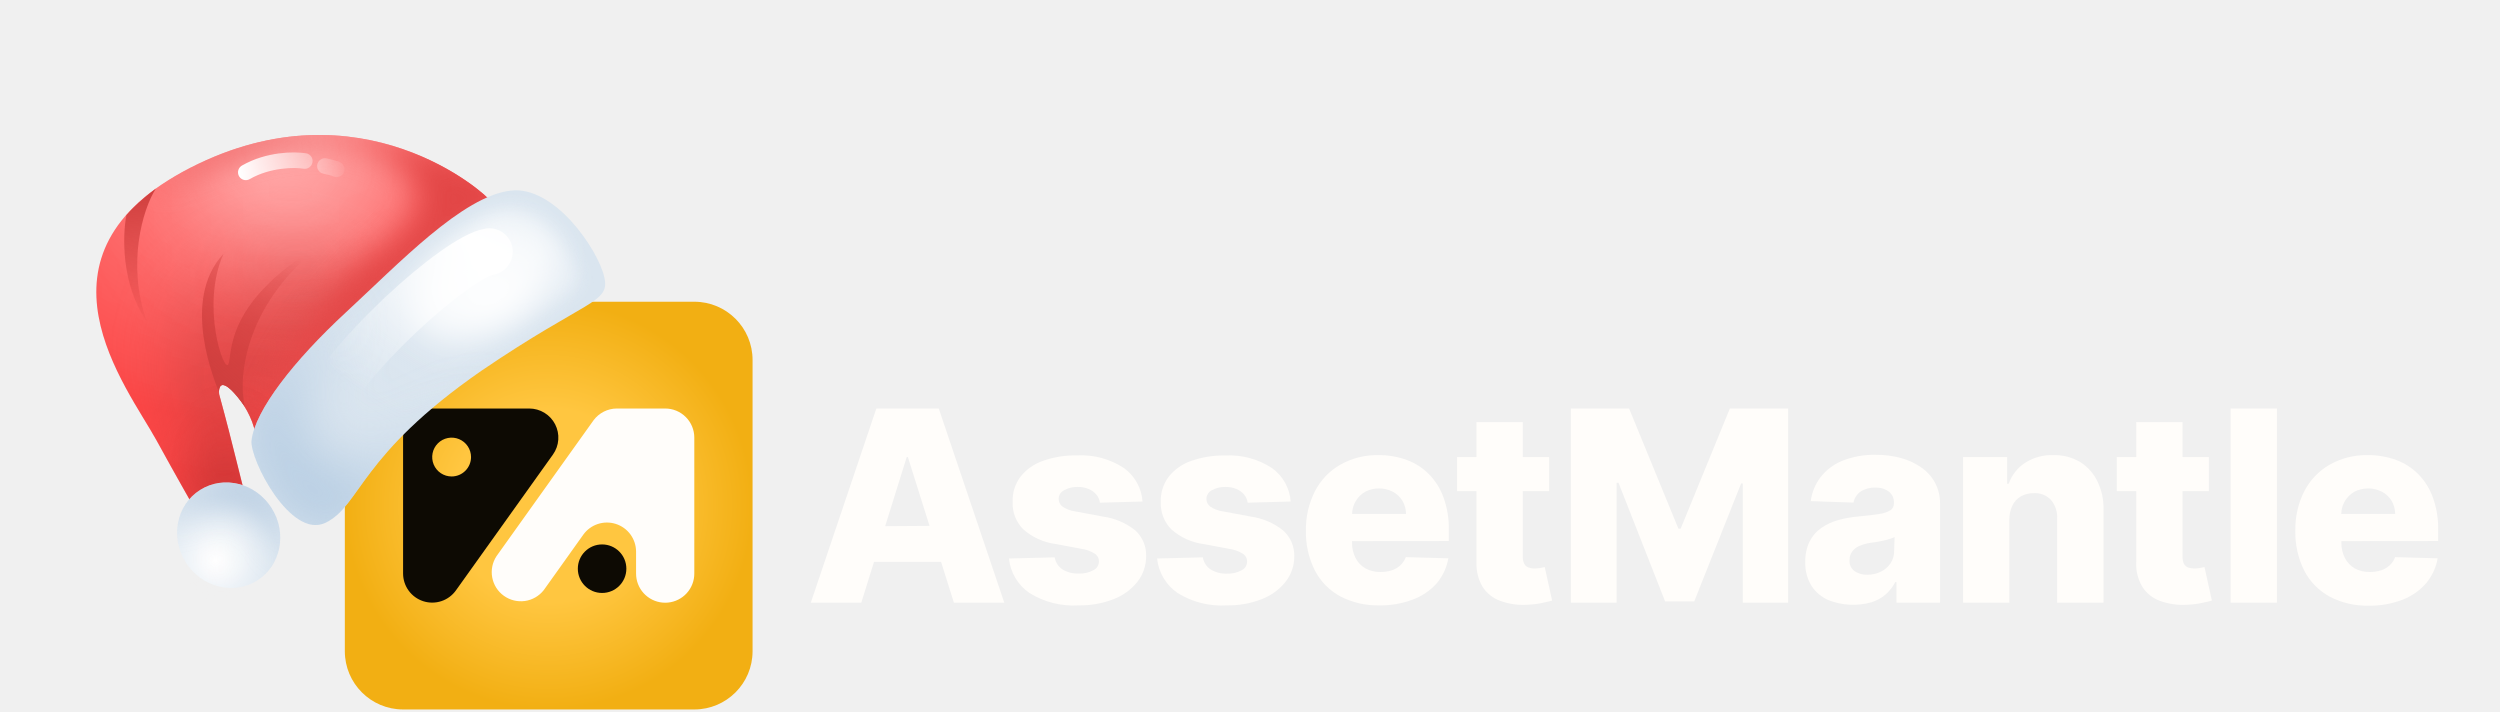
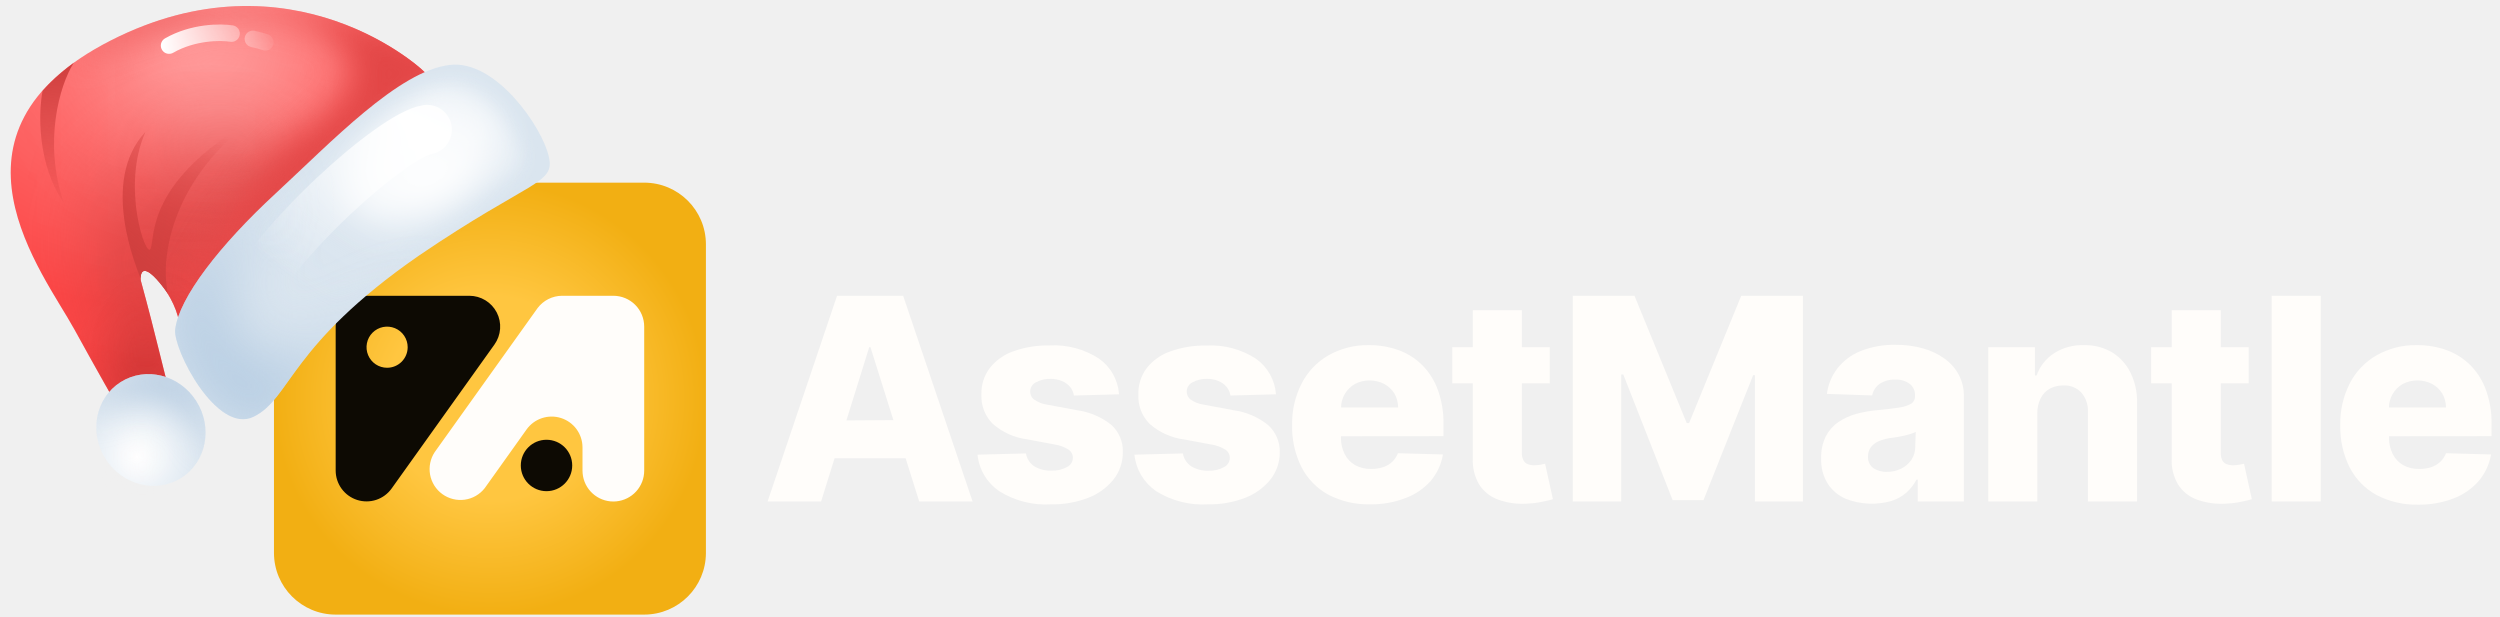
- <svg xmlns="http://www.w3.org/2000/svg" width="232" height="66" viewBox="0 0 232 66" fill="none">
-   <g clip-path="url(#clip0_1290_40452)">
-     <path d="M64.432 28H37.405C34.42 28 32 30.42 32 33.405V60.432C32 63.418 34.42 65.838 37.405 65.838H64.432C67.418 65.838 69.838 63.418 69.838 60.432V33.405C69.838 30.42 67.418 28 64.432 28Z" fill="url(#paint0_radial_1290_40452)" />
-     <path d="M49.117 37.91H40.108C39.391 37.91 38.704 38.195 38.197 38.702C37.69 39.208 37.406 39.896 37.406 40.613V53.225C37.407 53.797 37.589 54.354 37.927 54.816C38.264 55.278 38.74 55.62 39.285 55.795C39.83 55.969 40.416 55.966 40.959 55.786C41.502 55.606 41.974 55.258 42.306 54.793V54.793L51.315 42.18C51.603 41.776 51.774 41.301 51.809 40.806C51.845 40.312 51.744 39.817 51.517 39.376C51.29 38.935 50.946 38.565 50.523 38.306C50.099 38.048 49.613 37.91 49.117 37.91ZM41.91 44.216C41.554 44.216 41.205 44.111 40.909 43.913C40.613 43.715 40.382 43.433 40.245 43.104C40.109 42.775 40.073 42.412 40.143 42.063C40.212 41.713 40.384 41.392 40.636 41.14C40.888 40.888 41.209 40.717 41.559 40.647C41.908 40.578 42.27 40.613 42.599 40.75C42.929 40.886 43.21 41.117 43.408 41.413C43.606 41.71 43.712 42.058 43.712 42.414C43.712 42.892 43.522 43.351 43.184 43.688C42.846 44.026 42.388 44.216 41.91 44.216Z" fill="#0D0A03" />
-     <path d="M55.874 55.027C57.118 55.027 58.126 54.019 58.126 52.775C58.126 51.531 57.118 50.523 55.874 50.523C54.63 50.523 53.622 51.531 53.622 52.775C53.622 54.019 54.63 55.027 55.874 55.027Z" fill="#0D0A03" />
-     <path d="M64.432 40.613V53.225C64.433 53.9 64.182 54.55 63.728 55.049C63.274 55.548 62.65 55.858 61.978 55.921C61.307 55.983 60.636 55.791 60.099 55.384C59.561 54.977 59.195 54.384 59.072 53.721C59.043 53.557 59.028 53.391 59.027 53.225V51.171C59.022 50.601 58.837 50.046 58.498 49.587C58.159 49.129 57.683 48.789 57.139 48.617C56.595 48.445 56.011 48.45 55.469 48.63C54.928 48.81 54.458 49.158 54.126 49.622L52.721 51.595L50.459 54.766C50.028 55.314 49.402 55.675 48.711 55.772C48.02 55.868 47.318 55.694 46.753 55.286C46.187 54.878 45.801 54.266 45.676 53.58C45.551 52.894 45.696 52.185 46.081 51.604V51.604L55.09 38.991C55.339 38.659 55.661 38.389 56.032 38.201C56.402 38.014 56.81 37.914 57.225 37.91H61.73C62.447 37.91 63.134 38.195 63.641 38.702C64.148 39.208 64.432 39.896 64.432 40.613V40.613Z" fill="#FFFDFA" />
-     <path d="M87.117 37.91H81.324L75.243 55.928H79.928L81.108 52.144H87.333L88.522 55.928H93.198L87.117 37.91ZM82.144 48.829L84.144 42.414H84.252L86.261 48.802L82.144 48.829Z" fill="#FFFDFA" />
-     <path d="M106.027 46.541L102.072 46.649C102.035 46.37 101.92 46.107 101.739 45.892C101.547 45.665 101.303 45.488 101.027 45.378C100.71 45.247 100.37 45.182 100.027 45.189C99.585 45.174 99.147 45.277 98.757 45.486C98.622 45.551 98.505 45.648 98.417 45.77C98.329 45.891 98.273 46.032 98.253 46.181C98.233 46.329 98.251 46.48 98.304 46.62C98.358 46.76 98.445 46.884 98.558 46.982C98.909 47.23 99.314 47.39 99.739 47.45L102.342 47.937C103.447 48.085 104.49 48.53 105.36 49.225C105.689 49.526 105.948 49.895 106.12 50.305C106.293 50.715 106.375 51.158 106.36 51.604C106.37 52.48 106.077 53.332 105.532 54.018C104.946 54.735 104.181 55.285 103.315 55.613C102.287 56.007 101.192 56.2 100.09 56.18C98.488 56.28 96.894 55.877 95.531 55.027C95.001 54.664 94.556 54.19 94.228 53.638C93.899 53.086 93.696 52.468 93.631 51.829L97.874 51.721C97.911 51.949 97.996 52.166 98.121 52.36C98.247 52.554 98.411 52.719 98.604 52.847C99.057 53.117 99.58 53.249 100.108 53.225C100.578 53.247 101.045 53.141 101.459 52.919C101.616 52.846 101.748 52.731 101.841 52.586C101.933 52.44 101.982 52.271 101.982 52.099C101.984 51.953 101.948 51.808 101.877 51.68C101.805 51.552 101.702 51.445 101.577 51.369C101.2 51.139 100.78 50.989 100.342 50.928L97.982 50.486C96.859 50.344 95.804 49.867 94.955 49.117C94.624 48.783 94.365 48.384 94.196 47.945C94.027 47.507 93.951 47.037 93.973 46.568C93.943 45.736 94.197 44.92 94.694 44.252C95.228 43.571 95.947 43.058 96.766 42.775C97.786 42.412 98.864 42.238 99.946 42.261C101.473 42.177 102.988 42.581 104.27 43.414C104.777 43.772 105.198 44.238 105.502 44.779C105.806 45.32 105.985 45.922 106.027 46.541V46.541Z" fill="#FFFDFA" />
-     <path d="M119.775 46.541L115.784 46.649C115.747 46.37 115.631 46.107 115.45 45.892C115.259 45.665 115.015 45.488 114.739 45.378C114.422 45.247 114.082 45.182 113.739 45.189C113.297 45.174 112.858 45.277 112.469 45.486C112.333 45.551 112.217 45.649 112.129 45.77C112.041 45.891 111.984 46.032 111.965 46.181C111.945 46.329 111.963 46.48 112.016 46.62C112.069 46.76 112.157 46.884 112.27 46.982C112.621 47.23 113.025 47.39 113.45 47.45L116.054 47.937C117.158 48.085 118.202 48.53 119.072 49.225C119.407 49.523 119.673 49.89 119.852 50.3C120.031 50.711 120.118 51.156 120.108 51.604C120.118 52.48 119.825 53.332 119.279 54.018C118.694 54.735 117.929 55.285 117.063 55.613C116.034 56.007 114.939 56.2 113.838 56.18C112.235 56.28 110.642 55.877 109.279 55.027C108.749 54.664 108.304 54.19 107.975 53.638C107.647 53.086 107.443 52.468 107.378 51.829L111.622 51.721C111.659 51.949 111.743 52.166 111.869 52.36C111.994 52.554 112.159 52.72 112.351 52.847C112.804 53.12 113.327 53.255 113.856 53.234C114.326 53.256 114.793 53.15 115.207 52.928C115.364 52.856 115.496 52.74 115.589 52.595C115.681 52.449 115.73 52.28 115.73 52.108C115.732 51.962 115.696 51.817 115.624 51.689C115.553 51.561 115.45 51.454 115.324 51.378C114.948 51.148 114.527 50.998 114.09 50.937L111.73 50.495C110.606 50.353 109.552 49.876 108.703 49.126C108.371 48.792 108.113 48.393 107.944 47.955C107.775 47.516 107.699 47.046 107.721 46.577C107.691 45.745 107.945 44.929 108.441 44.261C108.976 43.58 109.695 43.067 110.514 42.784C111.534 42.421 112.611 42.247 113.694 42.27C115.221 42.186 116.736 42.59 118.018 43.423C118.524 43.78 118.944 44.245 119.248 44.784C119.551 45.323 119.732 45.923 119.775 46.541V46.541Z" fill="#FFFDFA" />
-     <path d="M134.45 50.207V49.135C134.468 48.129 134.303 47.128 133.964 46.18C133.677 45.367 133.216 44.626 132.612 44.009C132.03 43.422 131.326 42.969 130.549 42.685C129.703 42.378 128.809 42.226 127.91 42.234C126.667 42.21 125.441 42.521 124.36 43.135C123.363 43.711 122.553 44.562 122.027 45.586C121.456 46.709 121.168 47.956 121.189 49.216C121.156 50.506 121.441 51.783 122.018 52.937C122.546 53.957 123.368 54.795 124.378 55.342C125.49 55.919 126.729 56.207 127.982 56.18C129.046 56.201 130.104 56.017 131.099 55.64C131.957 55.328 132.725 54.808 133.333 54.126C133.888 53.462 134.258 52.664 134.405 51.811L130.459 51.703C130.351 51.99 130.179 52.249 129.955 52.459C129.724 52.67 129.45 52.83 129.153 52.928C128.818 53.032 128.468 53.084 128.117 53.081C127.621 53.093 127.13 52.975 126.694 52.739C126.307 52.511 125.994 52.176 125.793 51.775C125.567 51.325 125.456 50.827 125.468 50.324V50.216L134.45 50.207ZM125.793 46.532C126.01 46.158 126.32 45.848 126.694 45.631C127.09 45.43 127.528 45.325 127.973 45.325C128.417 45.325 128.856 45.43 129.252 45.631C129.622 45.828 129.933 46.12 130.153 46.477C130.364 46.848 130.476 47.267 130.477 47.694H125.477C125.481 47.286 125.589 46.885 125.793 46.532V46.532Z" fill="#FFFDFA" />
-     <path d="M144.036 55.73C143.838 55.793 143.54 55.865 143.135 55.946C142.697 56.043 142.25 56.1 141.802 56.117C140.924 56.183 140.042 56.06 139.216 55.757C138.535 55.51 137.956 55.044 137.567 54.432C137.17 53.741 136.979 52.95 137.018 52.153V45.577H135.216V42.414H137.018V39.171H141.315V42.414H143.757V45.577H141.315V51.676C141.306 51.897 141.353 52.117 141.45 52.315C141.528 52.47 141.659 52.592 141.82 52.658C142.01 52.727 142.212 52.761 142.414 52.757C142.589 52.754 142.764 52.739 142.937 52.712L143.351 52.622L144.036 55.73Z" fill="#FFFDFA" />
-     <path d="M145.775 37.91H151.18L155.757 49.063H155.964L160.531 37.91H165.937V55.928H161.73V44.865H161.576L157.225 55.811H154.522L150.198 44.802H150.018V55.928H145.775V37.91Z" fill="#FFFDFA" />
-     <path d="M205.261 55.73C205.057 55.796 204.757 55.868 204.36 55.946C203.922 56.043 203.476 56.1 203.027 56.117C202.146 56.182 201.262 56.059 200.432 55.757C199.754 55.51 199.177 55.044 198.793 54.432C198.392 53.742 198.201 52.95 198.243 52.153V45.577H196.441V42.414H198.243V39.171H202.541V42.414H204.982V45.577H202.541V51.676C202.533 51.896 202.576 52.114 202.667 52.315C202.748 52.471 202.882 52.592 203.045 52.658C203.232 52.726 203.431 52.76 203.631 52.757C203.806 52.754 203.98 52.739 204.153 52.712L204.577 52.622L205.261 55.73Z" fill="#FFFDFA" />
-     <path d="M178.342 43.414C177.766 43.005 177.123 42.7 176.441 42.514C175.667 42.301 174.866 42.198 174.063 42.207C173 42.182 171.943 42.372 170.955 42.766C170.159 43.09 169.463 43.618 168.937 44.297C168.449 44.942 168.138 45.703 168.036 46.505L172 46.64C172.082 46.229 172.317 45.865 172.657 45.622C173.068 45.36 173.549 45.231 174.036 45.252C174.483 45.23 174.925 45.36 175.288 45.622C175.444 45.745 175.568 45.905 175.65 46.087C175.731 46.269 175.768 46.468 175.757 46.667V46.712C175.761 46.836 175.735 46.96 175.68 47.072C175.625 47.183 175.543 47.279 175.441 47.351C175.125 47.532 174.776 47.648 174.414 47.694C173.946 47.775 173.324 47.847 172.558 47.919C171.904 47.971 171.256 48.082 170.621 48.252C170.05 48.408 169.508 48.657 169.018 48.991C168.555 49.313 168.18 49.747 167.928 50.252C167.648 50.843 167.512 51.491 167.531 52.144C167.5 52.926 167.7 53.701 168.108 54.369C168.493 54.955 169.041 55.415 169.685 55.694C170.955 56.192 172.353 56.261 173.666 55.892C174.149 55.743 174.597 55.498 174.982 55.171C175.35 54.845 175.656 54.455 175.883 54.018H175.991V55.928H180.036V46.739C180.049 46.087 179.9 45.442 179.603 44.862C179.306 44.282 178.869 43.785 178.333 43.414H178.342ZM175.775 51.117C175.784 51.529 175.668 51.935 175.441 52.279C175.213 52.611 174.903 52.878 174.54 53.054C174.151 53.246 173.722 53.342 173.288 53.333C172.855 53.352 172.428 53.229 172.072 52.982C171.922 52.861 171.803 52.705 171.728 52.527C171.652 52.35 171.622 52.156 171.639 51.964C171.635 51.695 171.714 51.43 171.865 51.207C172.032 50.978 172.255 50.795 172.513 50.676C172.844 50.532 173.193 50.432 173.549 50.378L174.18 50.288L174.811 50.162C175.018 50.117 175.207 50.063 175.378 50.009C175.53 49.964 175.677 49.906 175.82 49.838L175.775 51.117Z" fill="#FFFDFA" />
-     <path d="M194.631 44.649C195.036 45.475 195.234 46.387 195.207 47.306V55.928H190.901V48.153C190.947 47.516 190.743 46.886 190.333 46.396C190.13 46.181 189.881 46.013 189.606 45.904C189.33 45.795 189.034 45.748 188.739 45.766C188.324 45.759 187.915 45.858 187.55 46.054C187.205 46.249 186.929 46.545 186.757 46.901C186.559 47.311 186.461 47.761 186.468 48.216V55.928H182.171V42.414H186.261V44.892H186.405C186.686 44.092 187.225 43.407 187.937 42.946C188.718 42.448 189.633 42.2 190.559 42.234C191.428 42.213 192.286 42.434 193.036 42.874C193.723 43.305 194.276 43.919 194.631 44.649V44.649Z" fill="#FFFDFA" />
-     <path d="M211.297 37.91H207V55.928H211.297V37.91Z" fill="#FFFDFA" />
-     <path d="M226.261 50.207V49.135C226.279 48.129 226.114 47.128 225.775 46.18C225.488 45.367 225.027 44.626 224.423 44.009C223.841 43.422 223.137 42.969 222.36 42.685C221.514 42.378 220.62 42.226 219.721 42.234C218.478 42.21 217.252 42.521 216.171 43.135C215.174 43.711 214.364 44.562 213.838 45.586C213.266 46.718 212.981 47.974 213.009 49.243C212.976 50.533 213.261 51.81 213.838 52.964C214.366 53.984 215.188 54.822 216.198 55.369C217.31 55.946 218.549 56.234 219.802 56.207C220.866 56.228 221.924 56.044 222.919 55.667C223.777 55.346 224.542 54.816 225.144 54.126C225.699 53.462 226.069 52.664 226.216 51.811L222.27 51.703C222.162 51.99 221.99 52.249 221.766 52.459C221.534 52.67 221.261 52.83 220.964 52.928C220.629 53.032 220.279 53.084 219.928 53.081C219.432 53.093 218.941 52.975 218.504 52.739C218.118 52.511 217.805 52.176 217.603 51.775C217.378 51.325 217.267 50.827 217.279 50.324V50.216L226.261 50.207ZM217.585 46.532C217.802 46.158 218.113 45.848 218.486 45.631C218.883 45.43 219.321 45.325 219.766 45.325C220.21 45.325 220.648 45.43 221.045 45.631C221.415 45.828 221.726 46.12 221.946 46.477C222.157 46.848 222.269 47.267 222.27 47.694H217.27C217.273 47.286 217.382 46.885 217.585 46.532V46.532Z" fill="#FFFDFA" />
-   </g>
-   <g clip-path="url(#clip1_1290_40452)">
-     <path d="M45.524 18.66C45.093 17.979 33.492 7.497 17.683 15.558C1.874 23.619 11.787 35.875 14.525 40.871C16.271 44.058 18.258 47.536 18.685 48.294C18.683 48.295 18.681 48.295 18.68 48.295C18.802 48.504 18.794 48.487 18.685 48.294C20.132 47.942 22.14 45.833 22.911 46.508C22.308 44.429 21.709 41.583 20.337 36.584C20.085 34.111 23.244 37.531 23.678 40.17C30.408 31.724 40.962 22.238 45.524 18.66Z" fill="url(#paint1_radial_1290_40452)" />
-     <mask id="mask0_1290_40452" style="mask-type:alpha" maskUnits="userSpaceOnUse" x="8" y="12" width="38" height="37">
-       <path d="M45.524 18.66C45.093 17.979 33.492 7.497 17.683 15.558C1.874 23.619 11.787 35.875 14.525 40.871C16.271 44.058 18.258 47.536 18.685 48.294C18.683 48.295 18.681 48.295 18.68 48.295C18.802 48.504 18.794 48.487 18.685 48.294C20.132 47.942 22.14 45.833 22.911 46.508C22.308 44.429 21.709 41.583 20.337 36.584C20.085 34.111 23.244 37.531 23.678 40.17C30.408 31.724 40.962 22.238 45.524 18.66Z" fill="url(#paint2_radial_1290_40452)" />
+ <svg xmlns="http://www.w3.org/2000/svg" width="219" height="54" viewBox="0 0 219 54" fill="none">
+   <g clip-path="url(#clip0_423_3)">
+     <path d="M56.432 16H29.405C26.42 16 24 18.42 24 21.405V48.432C24 51.418 26.42 53.838 29.405 53.838H56.432C59.418 53.838 61.838 51.418 61.838 48.432V21.405C61.838 18.42 59.418 16 56.432 16Z" fill="url(#paint0_radial_423_3)" />
+     <path d="M41.117 25.91H32.108C31.391 25.91 30.704 26.195 30.197 26.701C29.69 27.208 29.405 27.896 29.405 28.613V41.225C29.406 41.797 29.589 42.354 29.927 42.816C30.264 43.278 30.74 43.62 31.285 43.795C31.829 43.969 32.416 43.966 32.959 43.786C33.502 43.606 33.973 43.258 34.306 42.793L43.315 30.18C43.603 29.776 43.774 29.301 43.809 28.806C43.845 28.311 43.744 27.817 43.517 27.376C43.29 26.935 42.946 26.565 42.522 26.306C42.099 26.048 41.613 25.91 41.117 25.91ZM33.91 32.216C33.553 32.216 33.205 32.111 32.909 31.913C32.612 31.715 32.382 31.433 32.245 31.104C32.109 30.775 32.073 30.412 32.143 30.063C32.212 29.713 32.384 29.392 32.636 29.14C32.888 28.888 33.209 28.717 33.558 28.647C33.908 28.578 34.27 28.613 34.599 28.75C34.929 28.886 35.21 29.117 35.408 29.413C35.606 29.71 35.712 30.058 35.712 30.414C35.712 30.892 35.522 31.351 35.184 31.689C34.846 32.026 34.388 32.216 33.91 32.216Z" fill="#0D0A03" />
+     <path d="M47.874 43.027C49.118 43.027 50.126 42.019 50.126 40.775C50.126 39.531 49.118 38.523 47.874 38.523C46.63 38.523 45.622 39.531 45.622 40.775C45.622 42.019 46.63 43.027 47.874 43.027Z" fill="#0D0A03" />
+     <path d="M56.432 28.613V41.225C56.434 41.9 56.182 42.55 55.728 43.049C55.274 43.548 54.65 43.858 53.978 43.921C53.307 43.983 52.636 43.791 52.099 43.384C51.561 42.977 51.195 42.384 51.072 41.721C51.043 41.557 51.028 41.391 51.027 41.225V39.171C51.022 38.601 50.837 38.046 50.498 37.587C50.159 37.129 49.683 36.789 49.139 36.617C48.595 36.445 48.011 36.45 47.469 36.63C46.928 36.81 46.458 37.158 46.126 37.622L44.721 39.595L42.459 42.766C42.028 43.314 41.402 43.675 40.711 43.772C40.02 43.868 39.318 43.694 38.753 43.286C38.187 42.878 37.801 42.266 37.676 41.58C37.551 40.894 37.696 40.185 38.081 39.604L47.09 26.991C47.339 26.659 47.661 26.389 48.032 26.201C48.402 26.014 48.81 25.914 49.225 25.91H53.73C54.447 25.91 55.134 26.195 55.641 26.701C56.148 27.208 56.432 27.896 56.432 28.613Z" fill="#FFFDFA" />
+     <path d="M79.117 25.91H73.324L67.243 43.928H71.928L73.108 40.144H79.333L80.522 43.928H85.198L79.117 25.91ZM74.144 36.829L76.144 30.414H76.252L78.261 36.802L74.144 36.829Z" fill="#FFFDFA" />
+     <path d="M98.027 34.541L94.072 34.649C94.035 34.37 93.92 34.107 93.739 33.892C93.547 33.665 93.303 33.488 93.027 33.378C92.71 33.247 92.37 33.182 92.027 33.189C91.585 33.174 91.146 33.277 90.757 33.486C90.621 33.551 90.505 33.648 90.417 33.77C90.329 33.891 90.272 34.032 90.253 34.181C90.233 34.329 90.251 34.48 90.304 34.62C90.357 34.76 90.445 34.884 90.558 34.982C90.909 35.23 91.314 35.39 91.739 35.45L94.342 35.937C95.447 36.085 96.49 36.53 97.36 37.225C97.689 37.526 97.948 37.895 98.12 38.305C98.293 38.715 98.375 39.158 98.36 39.604C98.37 40.48 98.077 41.332 97.532 42.018C96.946 42.735 96.181 43.285 95.315 43.613C94.287 44.007 93.192 44.2 92.09 44.18C90.487 44.28 88.894 43.877 87.531 43.027C87.001 42.664 86.556 42.19 86.228 41.638C85.899 41.086 85.695 40.468 85.63 39.829L89.874 39.721C89.911 39.949 89.995 40.166 90.121 40.36C90.246 40.554 90.411 40.719 90.603 40.847C91.057 41.117 91.58 41.249 92.108 41.225C92.578 41.247 93.045 41.141 93.459 40.919C93.616 40.846 93.748 40.731 93.841 40.586C93.933 40.44 93.982 40.271 93.982 40.099C93.984 39.953 93.948 39.808 93.877 39.68C93.805 39.552 93.702 39.445 93.577 39.369C93.2 39.139 92.78 38.989 92.342 38.928L89.982 38.486C88.858 38.344 87.804 37.867 86.955 37.117C86.624 36.783 86.365 36.384 86.196 35.945C86.027 35.507 85.951 35.037 85.973 34.568C85.943 33.736 86.197 32.92 86.694 32.252C87.228 31.571 87.947 31.058 88.766 30.775C89.786 30.412 90.863 30.238 91.946 30.261C93.473 30.177 94.988 30.581 96.27 31.414C96.777 31.772 97.198 32.238 97.502 32.779C97.806 33.32 97.985 33.922 98.027 34.541Z" fill="#FFFDFA" />
+     <path d="M111.775 34.541L107.784 34.649C107.747 34.37 107.631 34.107 107.45 33.892C107.259 33.665 107.015 33.488 106.739 33.378C106.422 33.247 106.082 33.182 105.739 33.189C105.297 33.174 104.858 33.277 104.469 33.486C104.333 33.551 104.217 33.649 104.129 33.77C104.041 33.891 103.984 34.032 103.965 34.181C103.945 34.329 103.963 34.48 104.016 34.62C104.069 34.76 104.157 34.884 104.27 34.982C104.621 35.23 105.025 35.39 105.45 35.45L108.054 35.937C109.158 36.085 110.202 36.53 111.072 37.225C111.407 37.523 111.673 37.89 111.852 38.3C112.031 38.711 112.118 39.156 112.108 39.604C112.118 40.48 111.825 41.332 111.279 42.018C110.694 42.735 109.929 43.285 109.063 43.613C108.034 44.007 106.939 44.2 105.838 44.18C104.235 44.28 102.642 43.877 101.279 43.027C100.749 42.664 100.304 42.19 99.975 41.638C99.647 41.086 99.443 40.468 99.378 39.829L103.622 39.721C103.659 39.949 103.743 40.166 103.869 40.36C103.994 40.554 104.159 40.72 104.351 40.847C104.804 41.12 105.327 41.255 105.856 41.234C106.326 41.256 106.793 41.15 107.207 40.928C107.364 40.856 107.496 40.74 107.589 40.595C107.681 40.449 107.73 40.28 107.73 40.108C107.732 39.962 107.696 39.817 107.624 39.689C107.553 39.561 107.45 39.454 107.324 39.378C106.948 39.148 106.527 38.998 106.09 38.937L103.73 38.495C102.606 38.353 101.552 37.876 100.703 37.126C100.371 36.792 100.113 36.393 99.944 35.955C99.775 35.516 99.699 35.046 99.721 34.577C99.691 33.745 99.945 32.929 100.441 32.261C100.976 31.58 101.695 31.067 102.514 30.784C103.534 30.421 104.611 30.247 105.694 30.27C107.221 30.186 108.736 30.59 110.018 31.423C110.524 31.78 110.944 32.245 111.248 32.784C111.551 33.323 111.732 33.923 111.775 34.541Z" fill="#FFFDFA" />
+     <path d="M126.45 38.207V37.135C126.468 36.129 126.303 35.128 125.964 34.18C125.677 33.367 125.216 32.626 124.612 32.009C124.03 31.422 123.326 30.97 122.549 30.685C121.703 30.378 120.809 30.226 119.91 30.234C118.667 30.21 117.441 30.521 116.36 31.135C115.363 31.711 114.553 32.562 114.027 33.586C113.456 34.709 113.168 35.956 113.189 37.216C113.156 38.506 113.441 39.783 114.018 40.937C114.546 41.957 115.368 42.795 116.378 43.342C117.49 43.919 118.729 44.207 119.982 44.18C121.046 44.201 122.104 44.017 123.099 43.64C123.957 43.328 124.725 42.808 125.333 42.126C125.888 41.462 126.258 40.664 126.405 39.811L122.459 39.703C122.351 39.99 122.179 40.249 121.955 40.459C121.724 40.67 121.45 40.83 121.153 40.928C120.818 41.032 120.468 41.084 120.117 41.081C119.621 41.093 119.13 40.975 118.694 40.739C118.307 40.511 117.994 40.176 117.793 39.775C117.567 39.325 117.456 38.827 117.468 38.324V38.216L126.45 38.207ZM117.793 34.532C118.01 34.158 118.32 33.848 118.694 33.631C119.09 33.43 119.528 33.325 119.973 33.325C120.417 33.325 120.856 33.43 121.252 33.631C121.622 33.828 121.933 34.12 122.153 34.477C122.364 34.848 122.476 35.267 122.477 35.694H117.477C117.481 35.286 117.589 34.885 117.793 34.532Z" fill="#FFFDFA" />
+     <path d="M136.036 43.73C135.838 43.793 135.54 43.865 135.135 43.946C134.697 44.043 134.25 44.1 133.802 44.117C132.924 44.183 132.042 44.06 131.216 43.757C130.535 43.51 129.956 43.044 129.567 42.432C129.17 41.741 128.979 40.95 129.018 40.153V33.577H127.216V30.414H129.018V27.171H133.315V30.414H135.757V33.577H133.315V39.676C133.306 39.897 133.353 40.117 133.45 40.315C133.528 40.47 133.659 40.592 133.82 40.658C134.01 40.727 134.212 40.761 134.414 40.757C134.589 40.754 134.764 40.739 134.937 40.712L135.351 40.622L136.036 43.73Z" fill="#FFFDFA" />
+     <path d="M137.775 25.91H143.18L147.757 37.063H147.964L152.531 25.91H157.937V43.928H153.73V32.865H153.576L149.225 43.811H146.522L142.198 32.802H142.018V43.928H137.775V25.91Z" fill="#FFFDFA" />
+     <path d="M197.261 43.73C197.057 43.796 196.757 43.868 196.36 43.946C195.922 44.043 195.476 44.1 195.027 44.117C194.146 44.182 193.262 44.059 192.432 43.757C191.754 43.51 191.177 43.044 190.793 42.432C190.392 41.742 190.201 40.95 190.243 40.153V33.577H188.441V30.414H190.243V27.171H194.541V30.414H196.982V33.577H194.541V39.676C194.533 39.896 194.576 40.114 194.667 40.315C194.748 40.471 194.882 40.592 195.045 40.658C195.232 40.726 195.431 40.76 195.631 40.757C195.806 40.754 195.98 40.739 196.153 40.712L196.577 40.622L197.261 43.73Z" fill="#FFFDFA" />
+     <path d="M170.342 31.414C169.766 31.005 169.123 30.7 168.441 30.514C167.667 30.301 166.866 30.198 166.063 30.207C165 30.182 163.943 30.372 162.955 30.766C162.159 31.09 161.463 31.618 160.937 32.297C160.449 32.942 160.138 33.703 160.036 34.505L164 34.64C164.082 34.229 164.317 33.865 164.657 33.622C165.068 33.36 165.549 33.231 166.036 33.252C166.483 33.23 166.925 33.36 167.288 33.622C167.444 33.745 167.568 33.905 167.65 34.087C167.731 34.269 167.768 34.468 167.757 34.667V34.712C167.761 34.836 167.735 34.96 167.68 35.072C167.625 35.183 167.543 35.279 167.441 35.351C167.125 35.532 166.776 35.648 166.414 35.694C165.946 35.775 165.324 35.847 164.558 35.919C163.904 35.971 163.256 36.082 162.621 36.252C162.05 36.408 161.508 36.657 161.018 36.991C160.555 37.313 160.18 37.747 159.928 38.252C159.648 38.843 159.512 39.491 159.531 40.144C159.5 40.926 159.7 41.701 160.108 42.369C160.493 42.955 161.041 43.415 161.685 43.694C162.955 44.192 164.353 44.261 165.666 43.892C166.149 43.743 166.597 43.498 166.982 43.171C167.35 42.845 167.656 42.455 167.883 42.018H167.991V43.928H172.036V34.739C172.049 34.087 171.9 33.442 171.603 32.862C171.306 32.282 170.869 31.785 170.333 31.414H170.342ZM167.775 39.117C167.784 39.529 167.668 39.935 167.441 40.279C167.213 40.611 166.903 40.878 166.54 41.054C166.151 41.246 165.722 41.342 165.288 41.333C164.855 41.352 164.428 41.229 164.072 40.982C163.922 40.861 163.803 40.705 163.728 40.527C163.652 40.35 163.622 40.156 163.639 39.964C163.635 39.695 163.714 39.43 163.865 39.207C164.032 38.978 164.255 38.795 164.513 38.676C164.844 38.532 165.193 38.432 165.549 38.378L166.18 38.288L166.811 38.162C167.018 38.117 167.207 38.063 167.378 38.009C167.53 37.964 167.677 37.906 167.82 37.838L167.775 39.117Z" fill="#FFFDFA" />
+     <path d="M186.631 32.649C187.036 33.475 187.234 34.387 187.207 35.306V43.928H182.901V36.153C182.947 35.516 182.743 34.886 182.333 34.396C182.13 34.181 181.881 34.013 181.606 33.904C181.33 33.795 181.034 33.748 180.739 33.766C180.324 33.759 179.915 33.858 179.55 34.054C179.205 34.249 178.929 34.545 178.757 34.901C178.559 35.311 178.461 35.761 178.468 36.216V43.928H174.171V30.414H178.261V32.892H178.405C178.686 32.092 179.225 31.407 179.937 30.946C180.718 30.448 181.633 30.2 182.559 30.234C183.428 30.213 184.286 30.434 185.036 30.874C185.723 31.305 186.276 31.919 186.631 32.649Z" fill="#FFFDFA" />
+     <path d="M203.297 25.91H199V43.928H203.297V25.91Z" fill="#FFFDFA" />
+     <path d="M218.261 38.207V37.135C218.279 36.129 218.114 35.128 217.775 34.18C217.488 33.367 217.027 32.626 216.423 32.009C215.841 31.422 215.137 30.97 214.36 30.685C213.514 30.378 212.62 30.226 211.721 30.234C210.478 30.21 209.252 30.521 208.171 31.135C207.174 31.711 206.364 32.562 205.838 33.586C205.266 34.718 204.981 35.974 205.009 37.243C204.976 38.533 205.261 39.81 205.838 40.964C206.366 41.984 207.188 42.822 208.198 43.369C209.31 43.946 210.549 44.234 211.802 44.207C212.866 44.228 213.924 44.044 214.919 43.667C215.777 43.346 216.542 42.816 217.144 42.126C217.699 41.462 218.069 40.664 218.216 39.811L214.27 39.703C214.162 39.99 213.99 40.249 213.766 40.459C213.534 40.67 213.261 40.83 212.964 40.928C212.629 41.032 212.279 41.084 211.928 41.081C211.432 41.093 210.941 40.975 210.504 40.739C210.118 40.511 209.805 40.176 209.603 39.775C209.378 39.325 209.267 38.827 209.279 38.324V38.216L218.261 38.207ZM209.585 34.532C209.802 34.158 210.113 33.848 210.486 33.631C210.883 33.43 211.321 33.325 211.766 33.325C212.21 33.325 212.648 33.43 213.045 33.631C213.415 33.828 213.726 34.12 213.946 34.477C214.157 34.848 214.269 35.267 214.27 35.694H209.27C209.273 35.286 209.382 34.885 209.585 34.532Z" fill="#FFFDFA" />
+     <path d="M37.524 6.66C37.092 5.979 25.492 -4.503 9.683 3.558C-6.126 11.62 3.787 23.875 6.525 28.871C8.271 32.058 10.257 35.536 10.685 36.294C10.683 36.295 10.681 36.295 10.68 36.295C10.802 36.504 10.794 36.487 10.685 36.294C12.132 35.942 14.14 33.833 14.911 34.508C14.307 32.429 13.709 29.583 12.337 24.584C12.085 22.111 15.244 25.531 15.678 28.17C22.408 19.724 32.962 10.238 37.524 6.66Z" fill="url(#paint1_radial_423_3)" />
+     <mask id="mask0_423_3" style="mask-type:alpha" maskUnits="userSpaceOnUse" x="0" y="0" width="38" height="37">
+       <path d="M37.524 6.66C37.092 5.979 25.492 -4.503 9.683 3.558C-6.126 11.62 3.787 23.875 6.525 28.871C8.271 32.058 10.257 35.536 10.685 36.294C10.683 36.295 10.681 36.295 10.68 36.295C10.802 36.504 10.794 36.487 10.685 36.294C12.132 35.942 14.14 33.833 14.911 34.508C14.307 32.429 13.709 29.583 12.337 24.584C12.085 22.111 15.244 25.531 15.678 28.17C22.408 19.724 32.962 10.238 37.524 6.66Z" fill="url(#paint2_radial_423_3)" />
    </mask>
-     <g mask="url(#mask0_1290_40452)">
-       <g filter="url(#filter0_f_1290_40452)">
-         <path d="M17.836 25.518C24.305 19.5 31.268 23.847 33.941 26.773L34.994 27.213C32.144 29.974 25.881 36.364 23.629 39.825C23.227 37.987 21.62 36.27 21.023 35.811C20.427 35.352 20.035 36.179 20.567 37.645C20.97 38.781 21.966 42.983 22.414 44.942L20.841 44.852C18.213 40.954 13.933 31.628 17.836 25.518Z" fill="url(#paint3_radial_1290_40452)" />
+     <g mask="url(#mask0_423_3)">
+       <g filter="url(#filter0_f_423_3)">
+         <path d="M9.835 13.518C16.305 7.5 23.268 11.847 25.94 14.773L26.994 15.213C24.143 17.974 17.88 24.363 15.629 27.825C15.227 25.987 13.619 24.27 13.023 23.811C12.427 23.352 12.035 24.179 12.567 25.645C12.969 26.781 13.966 30.983 14.414 32.942L12.841 32.852C10.213 28.954 5.933 19.628 9.835 13.518Z" fill="url(#paint3_radial_423_3)" />
      </g>
-       <g filter="url(#filter1_f_1290_40452)">
-         <path d="M31.136 20.213C27.729 22.373 23.12 21.212 20.843 17.619C18.565 14.026 19.482 9.363 22.889 7.203C26.297 5.043 30.906 6.204 33.183 9.797C35.46 13.39 34.544 18.053 31.136 20.213Z" fill="#FFBCBC" />
+       <g filter="url(#filter1_f_423_3)">
+         <path d="M23.136 8.213C19.729 10.373 15.12 9.212 12.843 5.619C10.565 2.026 11.482 -2.637 14.889 -4.797C18.297 -6.957 22.906 -5.796 25.183 -2.203C27.46 1.39 26.544 6.053 23.136 8.213Z" fill="#FFBCBC" />
      </g>
-       <g filter="url(#filter2_f_1290_40452)">
-         <path d="M29.334 17.37C27.416 18.586 24.821 17.932 23.539 15.91C22.257 13.887 22.773 11.261 24.691 10.045C26.61 8.829 29.204 9.483 30.486 11.506C31.769 13.529 31.253 16.154 29.334 17.37Z" fill="#FFBDBD" />
+       <g filter="url(#filter2_f_423_3)">
+         <path d="M21.334 5.37C19.416 6.586 16.821 5.932 15.539 3.91C14.257 1.887 14.773 -0.739 16.691 -1.955C18.61 -3.171 21.204 -2.517 22.486 -0.494C23.768 1.529 23.252 4.154 21.334 5.37Z" fill="#FFBDBD" />
      </g>
-       <g filter="url(#filter3_f_1290_40452)">
-         <path d="M35.77 14.315C27.708 10.843 17.994 15.308 14.145 17.974C21.271 10.811 27.971 12.393 29.9 12.386C31.829 12.379 39.538 13.572 44.52 15.599C49.501 17.626 47.043 20.329 45.364 20.57C43.686 20.811 29.173 33.551 24.304 38.175C24.995 35.627 30.916 26.081 34.279 23.842C37.642 21.603 42.093 17.924 35.77 14.315Z" fill="#E24646" />
+       <g filter="url(#filter3_f_423_3)">
+         <path d="M27.769 2.315C19.708 -1.157 9.994 3.308 6.145 5.974C13.271 -1.189 19.971 0.393 21.9 0.386C23.829 0.379 31.538 1.572 36.519 3.599C41.501 5.626 39.042 8.329 37.364 8.57C35.686 8.812 21.173 21.551 16.303 26.175C16.995 23.627 22.916 14.081 26.279 11.842C29.642 9.603 34.093 5.924 27.769 2.315Z" fill="#E24646" />
      </g>
-       <g filter="url(#filter4_f_1290_40452)">
-         <path d="M21.477 44.142C21.309 43.876 20.815 39.727 20.589 37.686C21.648 40.402 23.802 46.005 23.945 46.684C24.123 47.532 23.058 47.159 22.592 47.163C22.125 47.168 20.698 47.053 20.271 47.032C19.929 47.016 18.359 47.371 17.616 47.55C17.521 47.212 17.324 46.366 17.292 45.688C17.607 44.789 20.36 44.034 21.477 44.142Z" fill="#961F1E" />
+       <g filter="url(#filter4_f_423_3)">
+         <path d="M13.477 32.142C13.308 31.876 12.815 27.727 12.589 25.686C13.648 28.402 15.802 34.005 15.945 34.684C16.123 35.532 15.058 35.159 14.591 35.163C14.124 35.168 12.698 35.053 12.271 35.032C11.929 35.016 10.358 35.371 9.616 35.55C9.521 35.212 9.324 34.366 9.291 33.688C9.606 32.789 12.359 32.034 13.477 32.142Z" fill="#961F1E" />
      </g>
    </g>
-     <path d="M47.402 17.689C51.407 17.192 55.507 23.134 56.078 25.724C56.634 28.154 54.506 27.717 44.684 34.4C33.326 42.264 33.467 46.905 30.227 48.502C26.986 50.1 23.145 42.592 23.345 40.868C23.666 38.1 27.265 33.454 32.133 28.957C37.001 24.46 42.938 18.189 47.402 17.689Z" fill="#DAE5EF" />
-     <g opacity="0.5" filter="url(#filter5_f_1290_40452)">
-       <path d="M47.049 19.309C50.105 18.929 53.233 23.462 53.669 25.439C54.092 27.293 51.814 27.588 44.32 32.687C35.655 38.686 35.763 42.227 33.291 43.446C30.818 44.664 27.887 38.936 28.04 37.621C28.285 35.51 31.031 31.965 34.745 28.534C38.458 25.103 43.644 19.69 47.049 19.309Z" fill="url(#paint4_radial_1290_40452)" />
+     <path d="M39.402 5.689C43.407 5.191 47.507 11.133 48.078 13.724C48.634 16.154 46.506 15.717 36.684 22.4C25.326 30.264 25.467 34.905 22.227 36.502C18.986 38.1 15.145 30.592 15.345 28.868C15.666 26.101 19.265 21.454 24.133 16.957C29 12.46 34.938 6.189 39.402 5.689Z" fill="#DAE5EF" />
+     <g opacity="0.5" filter="url(#filter5_f_423_3)">
+       <path d="M39.049 7.309C42.105 6.929 45.233 11.462 45.668 13.439C46.092 15.293 43.814 15.588 36.32 20.687C27.655 26.686 27.762 30.227 25.29 31.446C22.818 32.664 19.887 26.936 20.04 25.621C20.285 23.51 23.031 19.965 26.744 16.534C30.458 13.103 35.643 7.69 39.049 7.309Z" fill="url(#paint4_radial_423_3)" />
    </g>
-     <path d="M17.241 52.191C18.71 54.508 21.683 55.257 23.88 53.864C26.078 52.471 26.669 49.463 25.2 47.146C23.732 44.829 20.759 44.08 18.561 45.473C16.364 46.866 15.773 49.874 17.241 52.191Z" fill="url(#paint5_radial_1290_40452)" />
-     <mask id="mask1_1290_40452" style="mask-type:alpha" maskUnits="userSpaceOnUse" x="16" y="44" width="11" height="11">
-       <path d="M17.241 52.191C18.71 54.508 21.683 55.257 23.88 53.864C26.078 52.471 26.669 49.463 25.2 47.146C23.732 44.829 20.759 44.08 18.561 45.473C16.364 46.866 15.773 49.874 17.241 52.191Z" fill="url(#paint6_radial_1290_40452)" />
+     <path d="M9.241 40.191C10.71 42.508 13.683 43.257 15.88 41.864C18.078 40.471 18.669 37.463 17.2 35.146C15.732 32.829 12.759 32.08 10.562 33.473C8.364 34.866 7.773 37.874 9.241 40.191Z" fill="url(#paint5_radial_423_3)" />
+     <mask id="mask1_423_3" style="mask-type:alpha" maskUnits="userSpaceOnUse" x="8" y="32" width="11" height="11">
+       <path d="M9.241 40.191C10.71 42.508 13.683 43.257 15.88 41.864C18.078 40.471 18.669 37.463 17.2 35.146C15.732 32.829 12.759 32.08 10.562 33.473C8.364 34.866 7.773 37.874 9.241 40.191Z" fill="url(#paint6_radial_423_3)" />
    </mask>
-     <g mask="url(#mask1_1290_40452)">
-       <g filter="url(#filter6_f_1290_40452)">
-         <path d="M15.301 48.847C21.141 44.382 26.28 47.786 26.403 52.602C26.532 50.992 26.516 47.338 25.414 45.6C24.037 43.428 20.619 41.928 15.301 48.847Z" fill="#BBCFE3" />
+     <g mask="url(#mask1_423_3)">
+       <g filter="url(#filter6_f_423_3)">
+         <path d="M7.301 36.847C13.141 32.382 18.28 35.786 18.403 40.602C18.532 38.992 18.516 35.338 17.414 33.6C16.037 31.428 12.618 29.928 7.301 36.847Z" fill="#BBCFE3" />
      </g>
    </g>
-     <path d="M30.161 22.475C22.787 27.925 22.031 34.949 22.728 37.747C20.565 34.76 20.364 35.814 20.307 36.385C20.013 35.502 16.682 27.9 20.751 23.539C18.582 28.32 20.809 34.771 21.201 33.774C21.594 32.778 20.774 27.885 30.161 22.475Z" fill="url(#paint7_linear_1290_40452)" />
-     <path d="M13.605 29.807C11.761 24.502 13.221 19.454 14.462 17.5C13.147 18.476 12.348 19.261 11.733 19.956C11.365 21.831 11.236 26.369 13.605 29.807Z" fill="url(#paint8_linear_1290_40452)" />
-     <path d="M28.285 14.941C27.337 14.788 24.916 14.784 22.812 15.993M31.247 15.707C30.687 15.527 30.827 15.562 30.155 15.407" stroke="url(#paint9_linear_1290_40452)" stroke-width="1.449" stroke-linecap="round" />
-     <mask id="mask2_1290_40452" style="mask-type:alpha" maskUnits="userSpaceOnUse" x="23" y="17" width="34" height="32">
-       <path d="M47.402 17.689C51.407 17.192 55.507 23.134 56.078 25.724C56.634 28.154 54.506 27.717 44.684 34.4C33.326 42.264 33.467 46.905 30.227 48.502C26.986 50.1 23.145 42.592 23.345 40.868C23.666 38.1 27.265 33.454 32.133 28.957C37.001 24.46 42.938 18.189 47.402 17.689Z" fill="#DAE5EF" />
+     <path d="M22.161 10.475C14.787 15.925 14.031 22.949 14.727 25.747C12.565 22.76 12.364 23.814 12.307 24.385C12.012 23.502 8.682 15.9 12.751 11.539C10.581 16.32 12.808 22.771 13.201 21.774C13.594 20.778 12.774 15.885 22.161 10.475Z" fill="url(#paint7_linear_423_3)" />
+     <path d="M5.605 17.807C3.761 12.502 5.221 7.454 6.461 5.5C5.147 6.476 4.347 7.261 3.733 7.956C3.365 9.831 3.236 14.37 5.605 17.807Z" fill="url(#paint8_linear_423_3)" />
+     <path d="M20.285 2.942C19.337 2.788 16.916 2.784 14.812 3.993M23.247 3.707C22.687 3.527 22.827 3.562 22.155 3.407" stroke="url(#paint9_linear_423_3)" stroke-width="1.449" stroke-linecap="round" />
+     <mask id="mask2_423_3" style="mask-type:alpha" maskUnits="userSpaceOnUse" x="15" y="5" width="34" height="32">
+       <path d="M39.402 5.689C43.407 5.191 47.507 11.133 48.078 13.724C48.634 16.154 46.506 15.717 36.684 22.4C25.326 30.264 25.467 34.905 22.227 36.502C18.986 38.1 15.145 30.592 15.345 28.868C15.666 26.101 19.265 21.454 24.133 16.957C29 12.46 34.938 6.189 39.402 5.689Z" fill="#DAE5EF" />
    </mask>
-     <g mask="url(#mask2_1290_40452)">
-       <g filter="url(#filter7_f_1290_40452)">
-         <path d="M32.223 28.41C31.815 28.669 22.227 33.188 22.916 39.994C23.604 46.801 29.977 50.156 31.168 49.853C32.099 49.617 42.378 40.556 47.769 35.728C47.903 35.61 48.033 35.493 48.161 35.377C48.033 35.492 47.903 35.609 47.769 35.728C42.548 40.342 32.51 46.678 29.479 43.624C25.593 39.709 26.3 33.663 32.223 28.41Z" fill="#ACC6DF" />
+     <g mask="url(#mask2_423_3)">
+       <g filter="url(#filter7_f_423_3)">
+         <path d="M24.224 16.41C23.815 16.669 14.227 21.188 14.916 27.994C15.604 34.801 21.977 38.156 23.169 37.853C24.099 37.617 34.378 28.556 39.769 23.729C39.903 23.61 40.034 23.493 40.161 23.377C40.033 23.491 39.903 23.609 39.769 23.729C34.548 28.342 24.51 34.678 21.479 31.624C17.593 27.709 18.3 21.663 24.224 16.41Z" fill="#ACC6DF" />
      </g>
-       <g filter="url(#filter8_f_1290_40452)">
-         <path d="M47.333 30C43.794 32.243 39.843 32.355 38.509 30.249C37.174 28.143 38.961 24.618 42.5 22.375C46.039 20.132 49.989 20.02 51.324 22.126C52.659 24.232 50.872 27.757 47.333 30Z" fill="url(#paint10_radial_1290_40452)" />
+       <g filter="url(#filter8_f_423_3)">
+         <path d="M39.333 18C35.794 20.243 31.844 20.355 30.509 18.249C29.175 16.143 30.962 12.618 34.5 10.375C38.039 8.132 41.99 8.021 43.324 10.126C44.659 12.232 42.872 15.757 39.333 18Z" fill="url(#paint10_radial_423_3)" />
      </g>
-       <path d="M45.411 23.358C42.512 23.813 31.979 32.99 28.649 39.883" stroke="url(#paint11_radial_1290_40452)" stroke-width="4.346" stroke-linecap="round" />
+       <path d="M37.411 11.358C34.512 11.813 23.979 20.99 20.649 27.883" stroke="url(#paint11_radial_423_3)" stroke-width="4.346" stroke-linecap="round" />
    </g>
-     <g filter="url(#filter9_f_1290_40452)">
-       <path d="M20.883 52.49C20.541 52.707 20.078 52.59 19.849 52.229C19.62 51.868 19.712 51.4 20.054 51.183C20.397 50.966 20.86 51.082 21.089 51.443C21.317 51.804 21.225 52.273 20.883 52.49Z" fill="#FFFBFB" />
+     <g filter="url(#filter9_f_423_3)">
+       <path d="M12.883 40.49C12.54 40.707 12.077 40.59 11.848 40.229C11.62 39.868 11.712 39.4 12.054 39.183C12.396 38.966 12.86 39.082 13.088 39.443C13.317 39.804 13.225 40.273 12.883 40.49Z" fill="#FFFBFB" />
    </g>
  </g>
  <defs>
-     <filter id="filter0_f_1290_40452" x="10.47" y="16.703" width="30.319" height="34.034" filterUnits="userSpaceOnUse" color-interpolation-filters="sRGB">
+     <filter id="filter0_f_423_3" x="2.47" y="4.703" width="30.319" height="34.034" filterUnits="userSpaceOnUse" color-interpolation-filters="sRGB">
      <feFlood flood-opacity="0" result="BackgroundImageFix" />
      <feBlend mode="normal" in="SourceGraphic" in2="BackgroundImageFix" result="shape" />
-       <feGaussianBlur stdDeviation="2.897" result="effect1_foregroundBlur_1290_40452" />
+       <feGaussianBlur stdDeviation="2.897" result="effect1_foregroundBlur_423_3" />
    </filter>
-     <filter id="filter1_f_1290_40452" x="8.001" y="-5.473" width="38.023" height="38.362" filterUnits="userSpaceOnUse" color-interpolation-filters="sRGB">
+     <filter id="filter1_f_423_3" x="0.001" y="-17.473" width="38.023" height="38.362" filterUnits="userSpaceOnUse" color-interpolation-filters="sRGB">
      <feFlood flood-opacity="0" result="BackgroundImageFix" />
      <feBlend mode="normal" in="SourceGraphic" in2="BackgroundImageFix" result="shape" />
-       <feGaussianBlur stdDeviation="5.795" result="effect1_foregroundBlur_1290_40452" />
+       <feGaussianBlur stdDeviation="5.795" result="effect1_foregroundBlur_423_3" />
    </filter>
-     <filter id="filter2_f_1290_40452" x="-3.242" y="-16.643" width="60.51" height="60.701" filterUnits="userSpaceOnUse" color-interpolation-filters="sRGB">
+     <filter id="filter2_f_423_3" x="-11.243" y="-28.643" width="60.51" height="60.701" filterUnits="userSpaceOnUse" color-interpolation-filters="sRGB">
      <feFlood flood-opacity="0" result="BackgroundImageFix" />
      <feBlend mode="normal" in="SourceGraphic" in2="BackgroundImageFix" result="shape" />
-       <feGaussianBlur stdDeviation="13.038" result="effect1_foregroundBlur_1290_40452" />
+       <feGaussianBlur stdDeviation="13.038" result="effect1_foregroundBlur_423_3" />
    </filter>
-     <filter id="filter3_f_1290_40452" x="11.247" y="9.345" width="39.124" height="31.727" filterUnits="userSpaceOnUse" color-interpolation-filters="sRGB">
+     <filter id="filter3_f_423_3" x="3.247" y="-2.655" width="39.124" height="31.728" filterUnits="userSpaceOnUse" color-interpolation-filters="sRGB">
      <feFlood flood-opacity="0" result="BackgroundImageFix" />
      <feBlend mode="normal" in="SourceGraphic" in2="BackgroundImageFix" result="shape" />
-       <feGaussianBlur stdDeviation="1.449" result="effect1_foregroundBlur_1290_40452" />
+       <feGaussianBlur stdDeviation="1.449" result="effect1_foregroundBlur_423_3" />
    </filter>
-     <filter id="filter4_f_1290_40452" x="11.497" y="31.891" width="18.263" height="21.454" filterUnits="userSpaceOnUse" color-interpolation-filters="sRGB">
+     <filter id="filter4_f_423_3" x="3.497" y="19.891" width="18.262" height="21.454" filterUnits="userSpaceOnUse" color-interpolation-filters="sRGB">
      <feFlood flood-opacity="0" result="BackgroundImageFix" />
      <feBlend mode="normal" in="SourceGraphic" in2="BackgroundImageFix" result="shape" />
-       <feGaussianBlur stdDeviation="2.897" result="effect1_foregroundBlur_1290_40452" />
+       <feGaussianBlur stdDeviation="2.897" result="effect1_foregroundBlur_423_3" />
    </filter>
-     <filter id="filter5_f_1290_40452" x="26.586" y="17.838" width="28.58" height="27.226" filterUnits="userSpaceOnUse" color-interpolation-filters="sRGB">
+     <filter id="filter5_f_423_3" x="18.585" y="5.838" width="28.58" height="27.226" filterUnits="userSpaceOnUse" color-interpolation-filters="sRGB">
      <feFlood flood-opacity="0" result="BackgroundImageFix" />
      <feBlend mode="normal" in="SourceGraphic" in2="BackgroundImageFix" result="shape" />
-       <feGaussianBlur stdDeviation="0.724" result="effect1_foregroundBlur_1290_40452" />
+       <feGaussianBlur stdDeviation="0.724" result="effect1_foregroundBlur_423_3" />
    </filter>
-     <filter id="filter6_f_1290_40452" x="12.403" y="40.885" width="16.952" height="14.615" filterUnits="userSpaceOnUse" color-interpolation-filters="sRGB">
+     <filter id="filter6_f_423_3" x="4.403" y="28.884" width="16.951" height="14.615" filterUnits="userSpaceOnUse" color-interpolation-filters="sRGB">
      <feFlood flood-opacity="0" result="BackgroundImageFix" />
      <feBlend mode="normal" in="SourceGraphic" in2="BackgroundImageFix" result="shape" />
-       <feGaussianBlur stdDeviation="1.449" result="effect1_foregroundBlur_1290_40452" />
+       <feGaussianBlur stdDeviation="1.449" result="effect1_foregroundBlur_423_3" />
    </filter>
-     <filter id="filter7_f_1290_40452" x="17.085" y="22.616" width="36.87" height="33.051" filterUnits="userSpaceOnUse" color-interpolation-filters="sRGB">
+     <filter id="filter7_f_423_3" x="9.086" y="10.616" width="36.87" height="33.051" filterUnits="userSpaceOnUse" color-interpolation-filters="sRGB">
      <feFlood flood-opacity="0" result="BackgroundImageFix" />
      <feBlend mode="normal" in="SourceGraphic" in2="BackgroundImageFix" result="shape" />
-       <feGaussianBlur stdDeviation="2.897" result="effect1_foregroundBlur_1290_40452" />
+       <feGaussianBlur stdDeviation="2.897" result="effect1_foregroundBlur_423_3" />
    </filter>
-     <filter id="filter8_f_1290_40452" x="35.169" y="17.72" width="19.495" height="16.936" filterUnits="userSpaceOnUse" color-interpolation-filters="sRGB">
+     <filter id="filter8_f_423_3" x="27.169" y="5.72" width="19.494" height="16.936" filterUnits="userSpaceOnUse" color-interpolation-filters="sRGB">
      <feFlood flood-opacity="0" result="BackgroundImageFix" />
      <feBlend mode="normal" in="SourceGraphic" in2="BackgroundImageFix" result="shape" />
-       <feGaussianBlur stdDeviation="1.449" result="effect1_foregroundBlur_1290_40452" />
+       <feGaussianBlur stdDeviation="1.449" result="effect1_foregroundBlur_423_3" />
    </filter>
-     <filter id="filter9_f_1290_40452" x="16.826" y="48.176" width="7.286" height="7.321" filterUnits="userSpaceOnUse" color-interpolation-filters="sRGB">
+     <filter id="filter9_f_423_3" x="8.825" y="36.176" width="7.287" height="7.32" filterUnits="userSpaceOnUse" color-interpolation-filters="sRGB">
      <feFlood flood-opacity="0" result="BackgroundImageFix" />
      <feBlend mode="normal" in="SourceGraphic" in2="BackgroundImageFix" result="shape" />
-       <feGaussianBlur stdDeviation="1.449" result="effect1_foregroundBlur_1290_40452" />
+       <feGaussianBlur stdDeviation="1.449" result="effect1_foregroundBlur_423_3" />
    </filter>
-     <radialGradient id="paint0_radial_1290_40452" cx="0" cy="0" r="1" gradientUnits="userSpaceOnUse" gradientTransform="translate(50.9189 46.9189) scale(18.9189 18.9189)">
+     <radialGradient id="paint0_radial_423_3" cx="0" cy="0" r="1" gradientUnits="userSpaceOnUse" gradientTransform="translate(42.9189 34.9189) scale(18.9189)">
      <stop offset="0.474" stop-color="#FFC640" />
      <stop offset="1" stop-color="#F2AF13" />
    </radialGradient>
-     <radialGradient id="paint1_radial_1290_40452" cx="0" cy="0" r="1" gradientUnits="userSpaceOnUse" gradientTransform="translate(24.5439 15.8357) rotate(89.0508) scale(23.3213 31.8693)">
+     <radialGradient id="paint1_radial_423_3" cx="0" cy="0" r="1" gradientUnits="userSpaceOnUse" gradientTransform="translate(16.5437 3.8357) rotate(89.0508) scale(23.3213 31.8693)">
      <stop stop-color="#FF8484" />
      <stop offset="1" stop-color="#FC4545" />
    </radialGradient>
-     <radialGradient id="paint2_radial_1290_40452" cx="0" cy="0" r="1" gradientUnits="userSpaceOnUse" gradientTransform="translate(24.5439 15.8357) rotate(89.0508) scale(23.3213 31.8693)">
+     <radialGradient id="paint2_radial_423_3" cx="0" cy="0" r="1" gradientUnits="userSpaceOnUse" gradientTransform="translate(16.5437 3.8357) rotate(89.0508) scale(23.3213 31.8693)">
      <stop stop-color="#FF8484" />
      <stop offset="1" stop-color="#FC4545" />
    </radialGradient>
-     <radialGradient id="paint3_radial_1290_40452" cx="0" cy="0" r="1" gradientUnits="userSpaceOnUse" gradientTransform="translate(19.4289 22.6483) rotate(77.3948) scale(16.4763 18.716)">
+     <radialGradient id="paint3_radial_423_3" cx="0" cy="0" r="1" gradientUnits="userSpaceOnUse" gradientTransform="translate(11.4285 10.6483) rotate(77.3948) scale(16.4763 18.716)">
      <stop stop-color="#D03F3E" stop-opacity="0" />
      <stop offset="1" stop-color="#D03F3E" />
    </radialGradient>
-     <radialGradient id="paint4_radial_1290_40452" cx="0" cy="0" r="1" gradientUnits="userSpaceOnUse" gradientTransform="translate(46.3575 21.3888) rotate(123.474) scale(22.3479 51.3136)">
+     <radialGradient id="paint4_radial_423_3" cx="0" cy="0" r="1" gradientUnits="userSpaceOnUse" gradientTransform="translate(38.3572 9.3888) rotate(123.474) scale(22.3479 51.3136)">
      <stop stop-color="white" />
      <stop offset="0.877" stop-color="#DAE5EF" stop-opacity="0" />
    </radialGradient>
-     <radialGradient id="paint5_radial_1290_40452" cx="0" cy="0" r="1" gradientUnits="userSpaceOnUse" gradientTransform="translate(19.995 52.037) rotate(5.36342) scale(5.92103 6.00796)">
+     <radialGradient id="paint5_radial_423_3" cx="0" cy="0" r="1" gradientUnits="userSpaceOnUse" gradientTransform="translate(11.995 40.037) rotate(5.36342) scale(5.92103 6.00796)">
      <stop stop-color="white" />
      <stop offset="1" stop-color="#DAE5EF" />
    </radialGradient>
-     <radialGradient id="paint6_radial_1290_40452" cx="0" cy="0" r="1" gradientUnits="userSpaceOnUse" gradientTransform="translate(19.995 52.037) rotate(5.36342) scale(5.92103 6.00796)">
+     <radialGradient id="paint6_radial_423_3" cx="0" cy="0" r="1" gradientUnits="userSpaceOnUse" gradientTransform="translate(11.995 40.037) rotate(5.36342) scale(5.92103 6.00796)">
      <stop stop-color="white" />
      <stop offset="1" stop-color="#DAE5EF" />
    </radialGradient>
-     <linearGradient id="paint7_linear_1290_40452" x1="21.102" y1="35.71" x2="30.021" y2="25.828" gradientUnits="userSpaceOnUse">
+     <linearGradient id="paint7_linear_423_3" x1="13.101" y1="23.71" x2="22.021" y2="13.828" gradientUnits="userSpaceOnUse">
      <stop stop-color="#D03F3E" />
      <stop offset="1" stop-color="#D03F3E" stop-opacity="0" />
    </linearGradient>
-     <linearGradient id="paint8_linear_1290_40452" x1="14.052" y1="17.759" x2="14.671" y2="30.935" gradientUnits="userSpaceOnUse">
+     <linearGradient id="paint8_linear_423_3" x1="6.052" y1="5.759" x2="6.67" y2="18.935" gradientUnits="userSpaceOnUse">
      <stop stop-color="#D03F3E" />
      <stop offset="1" stop-color="#D03F3E" stop-opacity="0" />
    </linearGradient>
-     <linearGradient id="paint9_linear_1290_40452" x1="22.26" y1="16.343" x2="32.61" y2="15.736" gradientUnits="userSpaceOnUse">
+     <linearGradient id="paint9_linear_423_3" x1="14.26" y1="4.343" x2="24.61" y2="3.736" gradientUnits="userSpaceOnUse">
      <stop stop-color="white" />
      <stop offset="1" stop-color="white" stop-opacity="0" />
    </linearGradient>
-     <radialGradient id="paint10_radial_1290_40452" cx="0" cy="0" r="1" gradientUnits="userSpaceOnUse" gradientTransform="translate(45.922 27.774) rotate(106.859) scale(12.7023 22.7155)">
+     <radialGradient id="paint10_radial_423_3" cx="0" cy="0" r="1" gradientUnits="userSpaceOnUse" gradientTransform="translate(37.9224 15.774) rotate(106.859) scale(12.7023 22.7155)">
      <stop stop-color="white" />
      <stop offset="1" stop-color="white" stop-opacity="0.22" />
    </radialGradient>
-     <radialGradient id="paint11_radial_1290_40452" cx="0" cy="0" r="1" gradientUnits="userSpaceOnUse" gradientTransform="translate(44.4305 22.9307) rotate(127.822) scale(17.2723 120.811)">
+     <radialGradient id="paint11_radial_423_3" cx="0" cy="0" r="1" gradientUnits="userSpaceOnUse" gradientTransform="translate(36.4305 10.9307) rotate(127.822) scale(17.2723 120.811)">
      <stop stop-color="white" />
      <stop offset="1" stop-color="white" stop-opacity="0" />
    </radialGradient>
-     <clipPath id="clip0_1290_40452">
-       <rect width="200" height="37.838" fill="white" transform="translate(32 28)" />
-     </clipPath>
-     <clipPath id="clip1_1290_40452">
-       <rect width="48.937" height="35.932" fill="white" transform="translate(0 26.6226) rotate(-32.369)" />
+     <clipPath id="clip0_423_3">
+       <rect width="219" height="54" fill="white" />
    </clipPath>
  </defs>
</svg>
